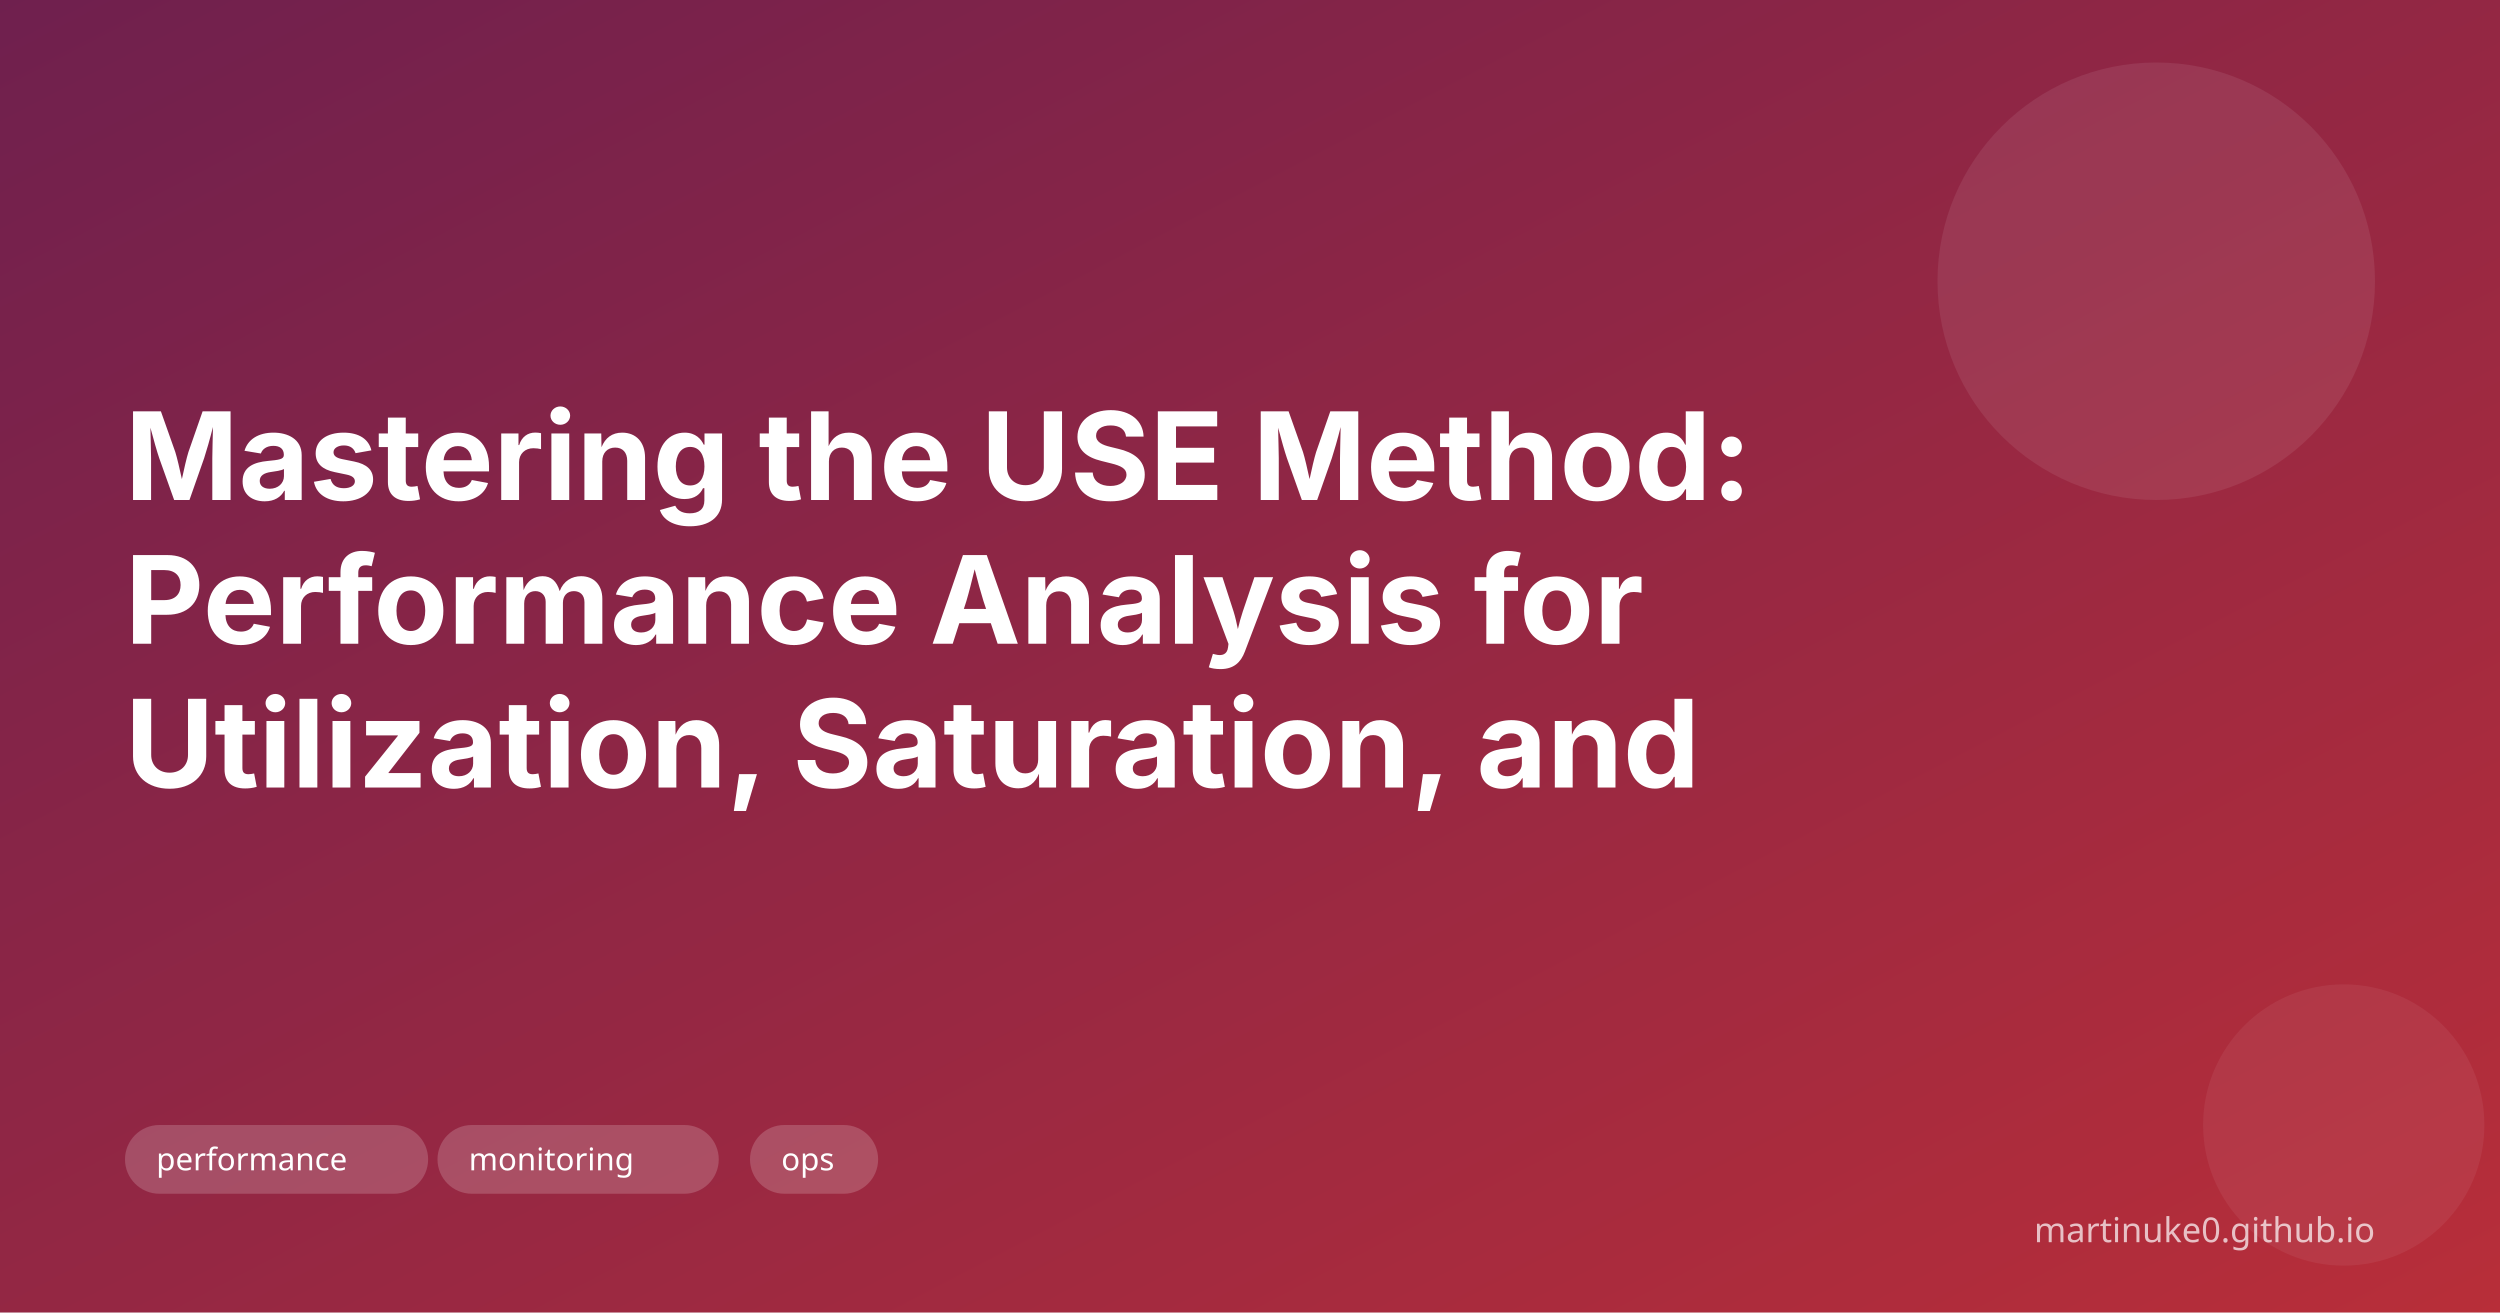
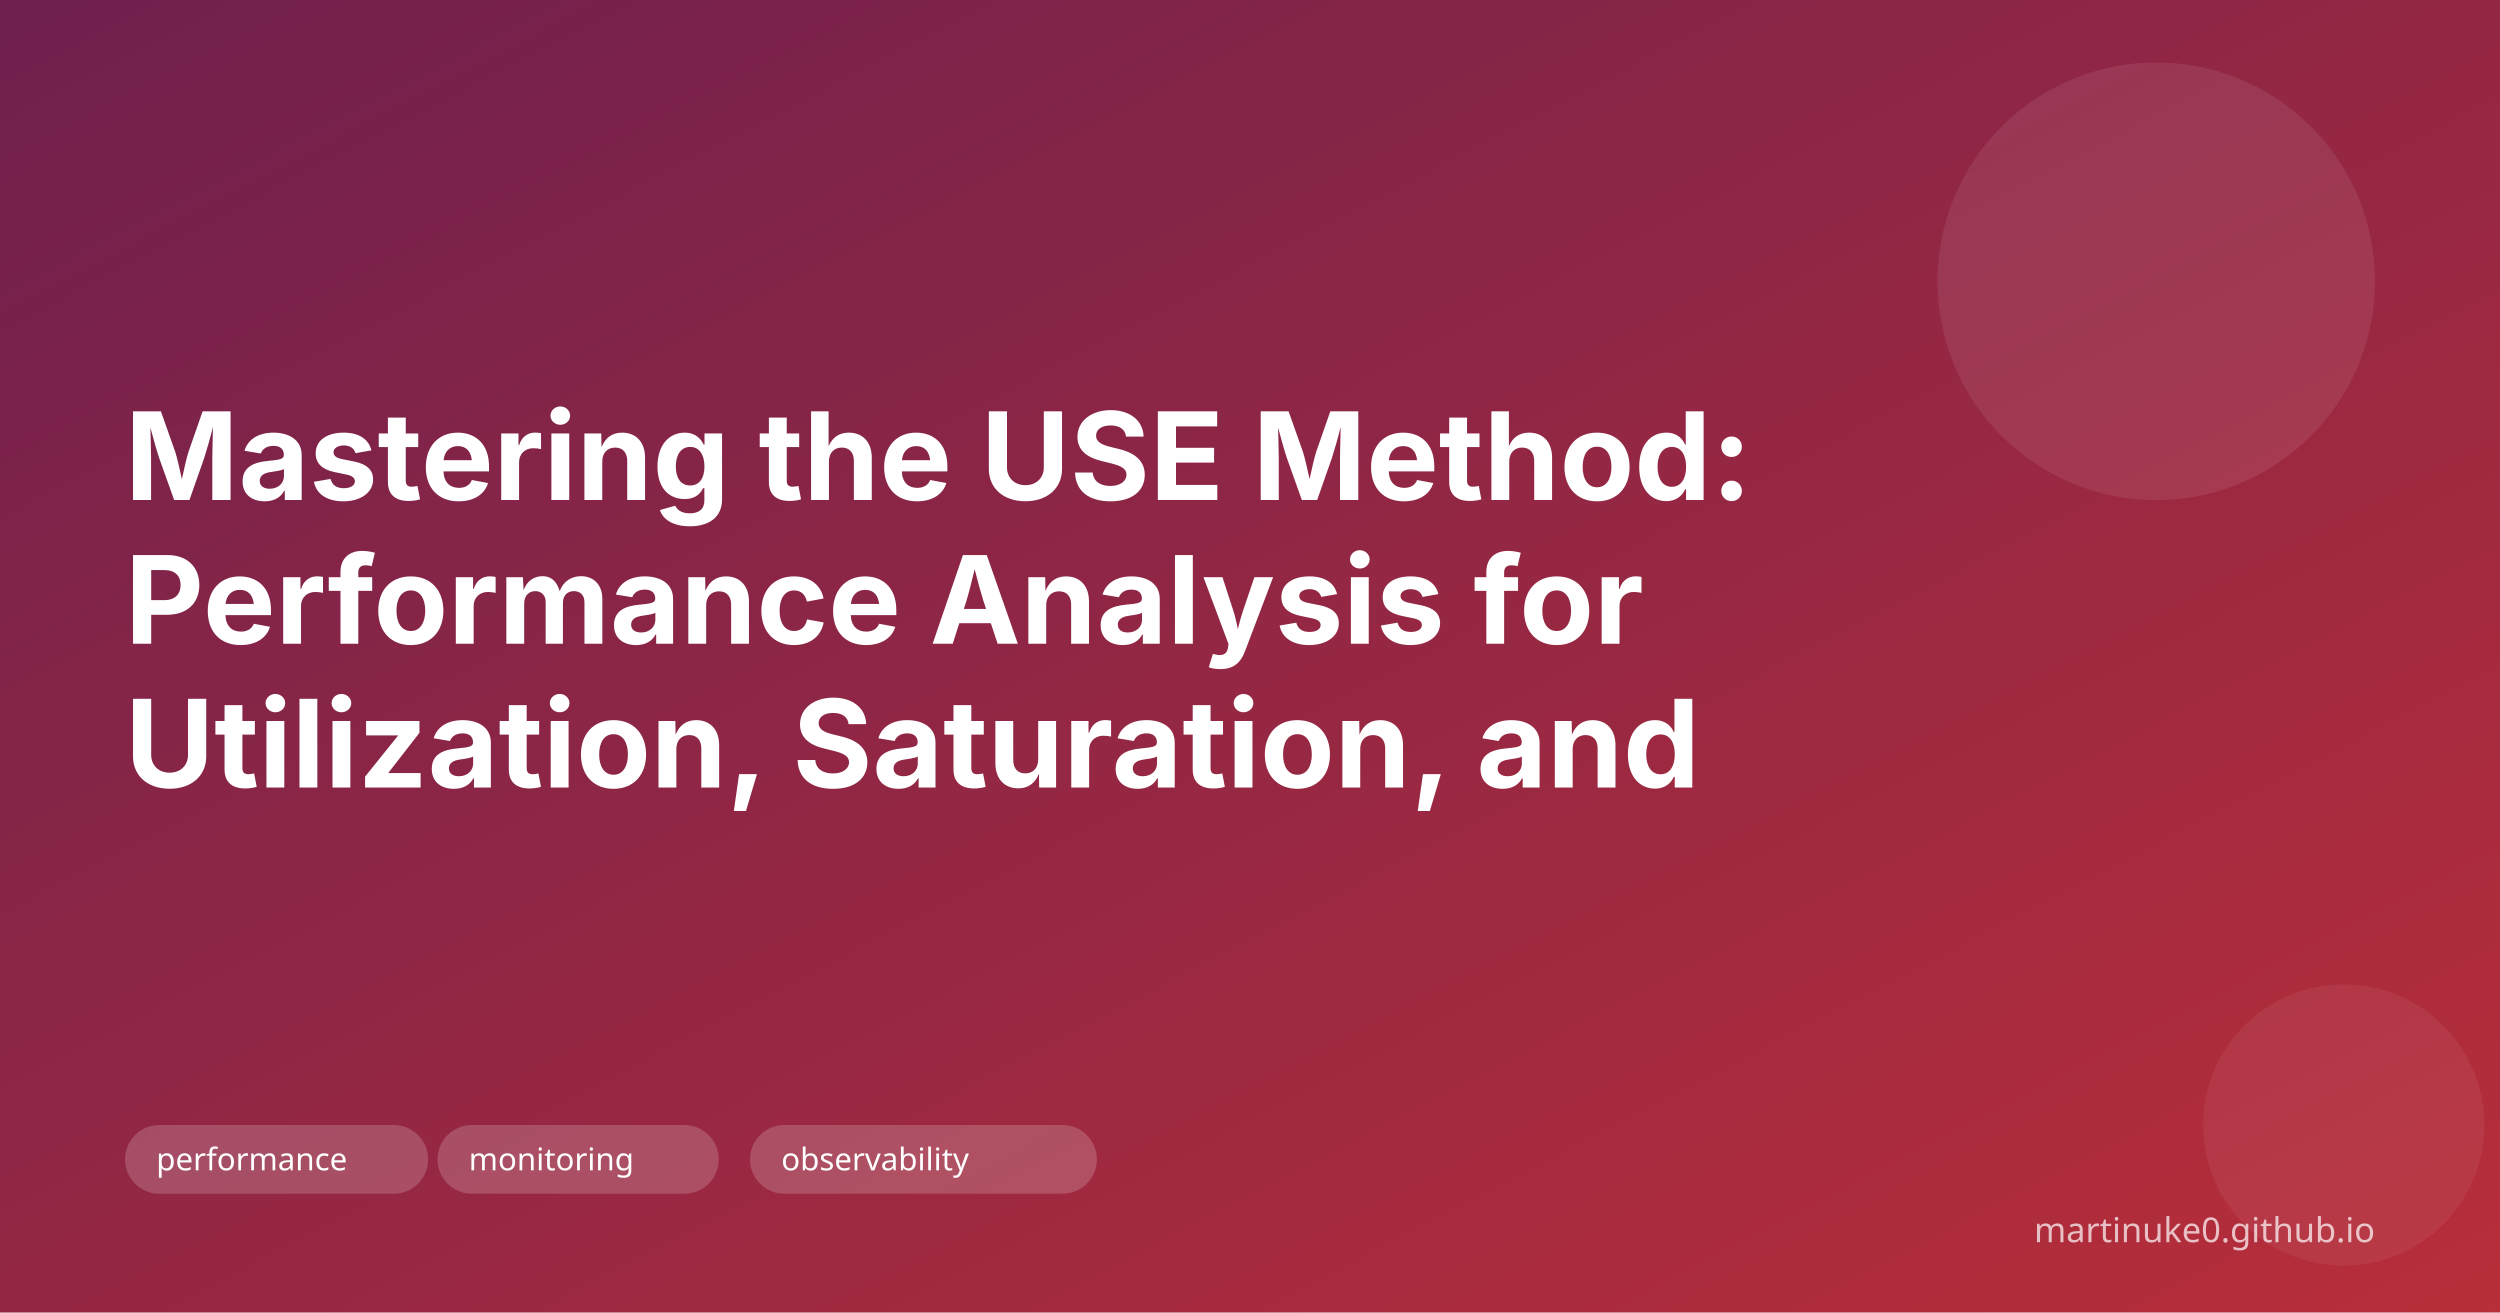
<svg xmlns="http://www.w3.org/2000/svg" viewBox="0 0 1600 840" width="1600" height="840">
  <defs>
    <linearGradient id="g" x1="0" y1="0" x2="1" y2="1">
      <stop offset="0%" stop-color="hsl(325, 55%, 28%)" />
      <stop offset="100%" stop-color="hsl(355, 60%, 45%)" />
    </linearGradient>
  </defs>
  <rect width="1600" height="840" fill="url(#g)" />
  <circle cx="1380" cy="180" r="140" fill="rgba(255,255,255,0.08)" />
  <circle cx="1500" cy="720" r="90" fill="rgba(255,255,255,0.06)" />
  <text x="80" y="320" font-family="system-ui, -apple-system, 'Segoe UI', sans-serif" font-size="78" font-weight="700" fill="#ffffff">Mastering the USE Method:</text>
  <text x="80" y="412" font-family="system-ui, -apple-system, 'Segoe UI', sans-serif" font-size="78" font-weight="700" fill="#ffffff">Performance Analysis for</text>
  <text x="80" y="504" font-family="system-ui, -apple-system, 'Segoe UI', sans-serif" font-size="78" font-weight="700" fill="#ffffff">Utilization, Saturation, and</text>
  <g transform="translate(80, 720)">
    <rect width="194" height="44" rx="22" fill="rgba(255,255,255,0.18)" />
    <text x="20" y="29" font-family="system-ui, sans-serif" font-size="20" font-weight="500" fill="#ffffff">performance</text>
  </g>
  <g transform="translate(280, 720)">
    <rect width="180" height="44" rx="22" fill="rgba(255,255,255,0.18)" />
    <text x="20" y="29" font-family="system-ui, sans-serif" font-size="20" font-weight="500" fill="#ffffff">monitoring</text>
  </g>
  <g transform="translate(480, 720)">
-     <rect width="82" height="44" rx="22" fill="rgba(255,255,255,0.18)" />
-     <text x="20" y="29" font-family="system-ui, sans-serif" font-size="20" font-weight="500" fill="#ffffff">ops</text>
+     <rect width="222" height="44" rx="22" fill="rgba(255,255,255,0.18)" />
+     <text x="20" y="29" font-family="system-ui, sans-serif" font-size="20" font-weight="500" fill="#ffffff">observability</text>
  </g>
  <text x="1520" y="795" text-anchor="end" font-family="system-ui, sans-serif" font-size="22" font-weight="500" fill="rgba(255,255,255,0.7)">martinuke0.github.io</text>
</svg>
